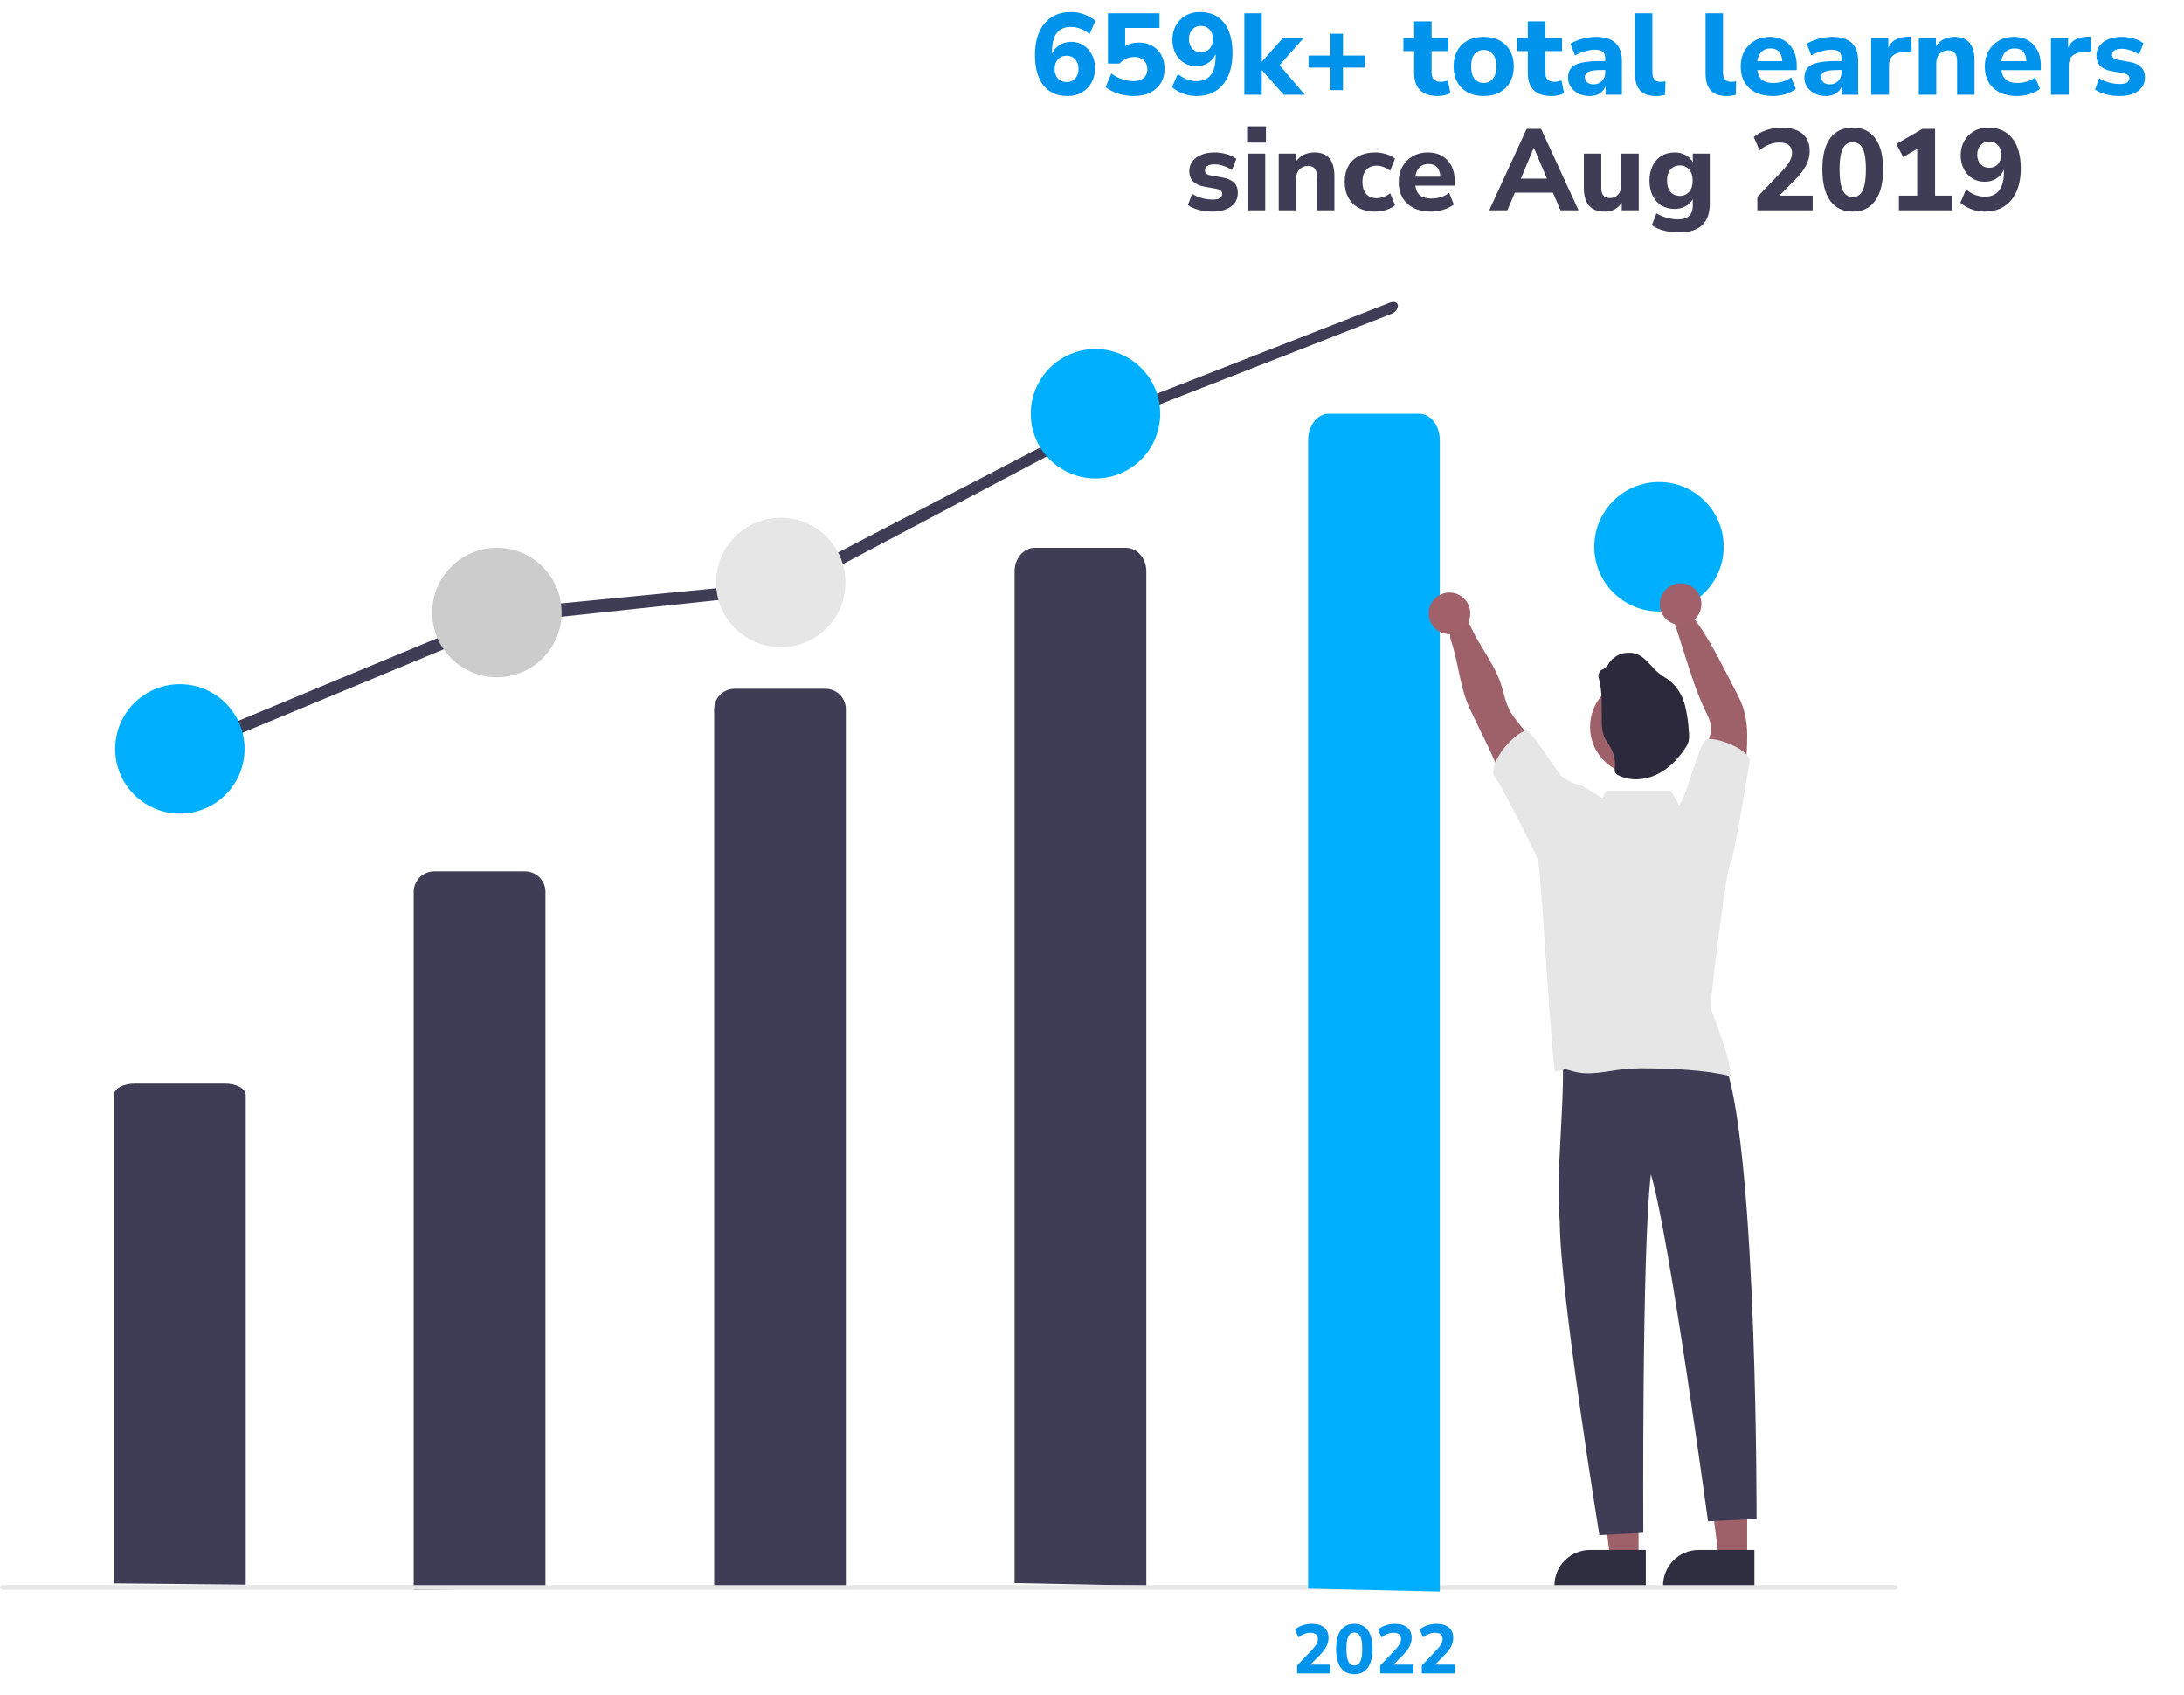
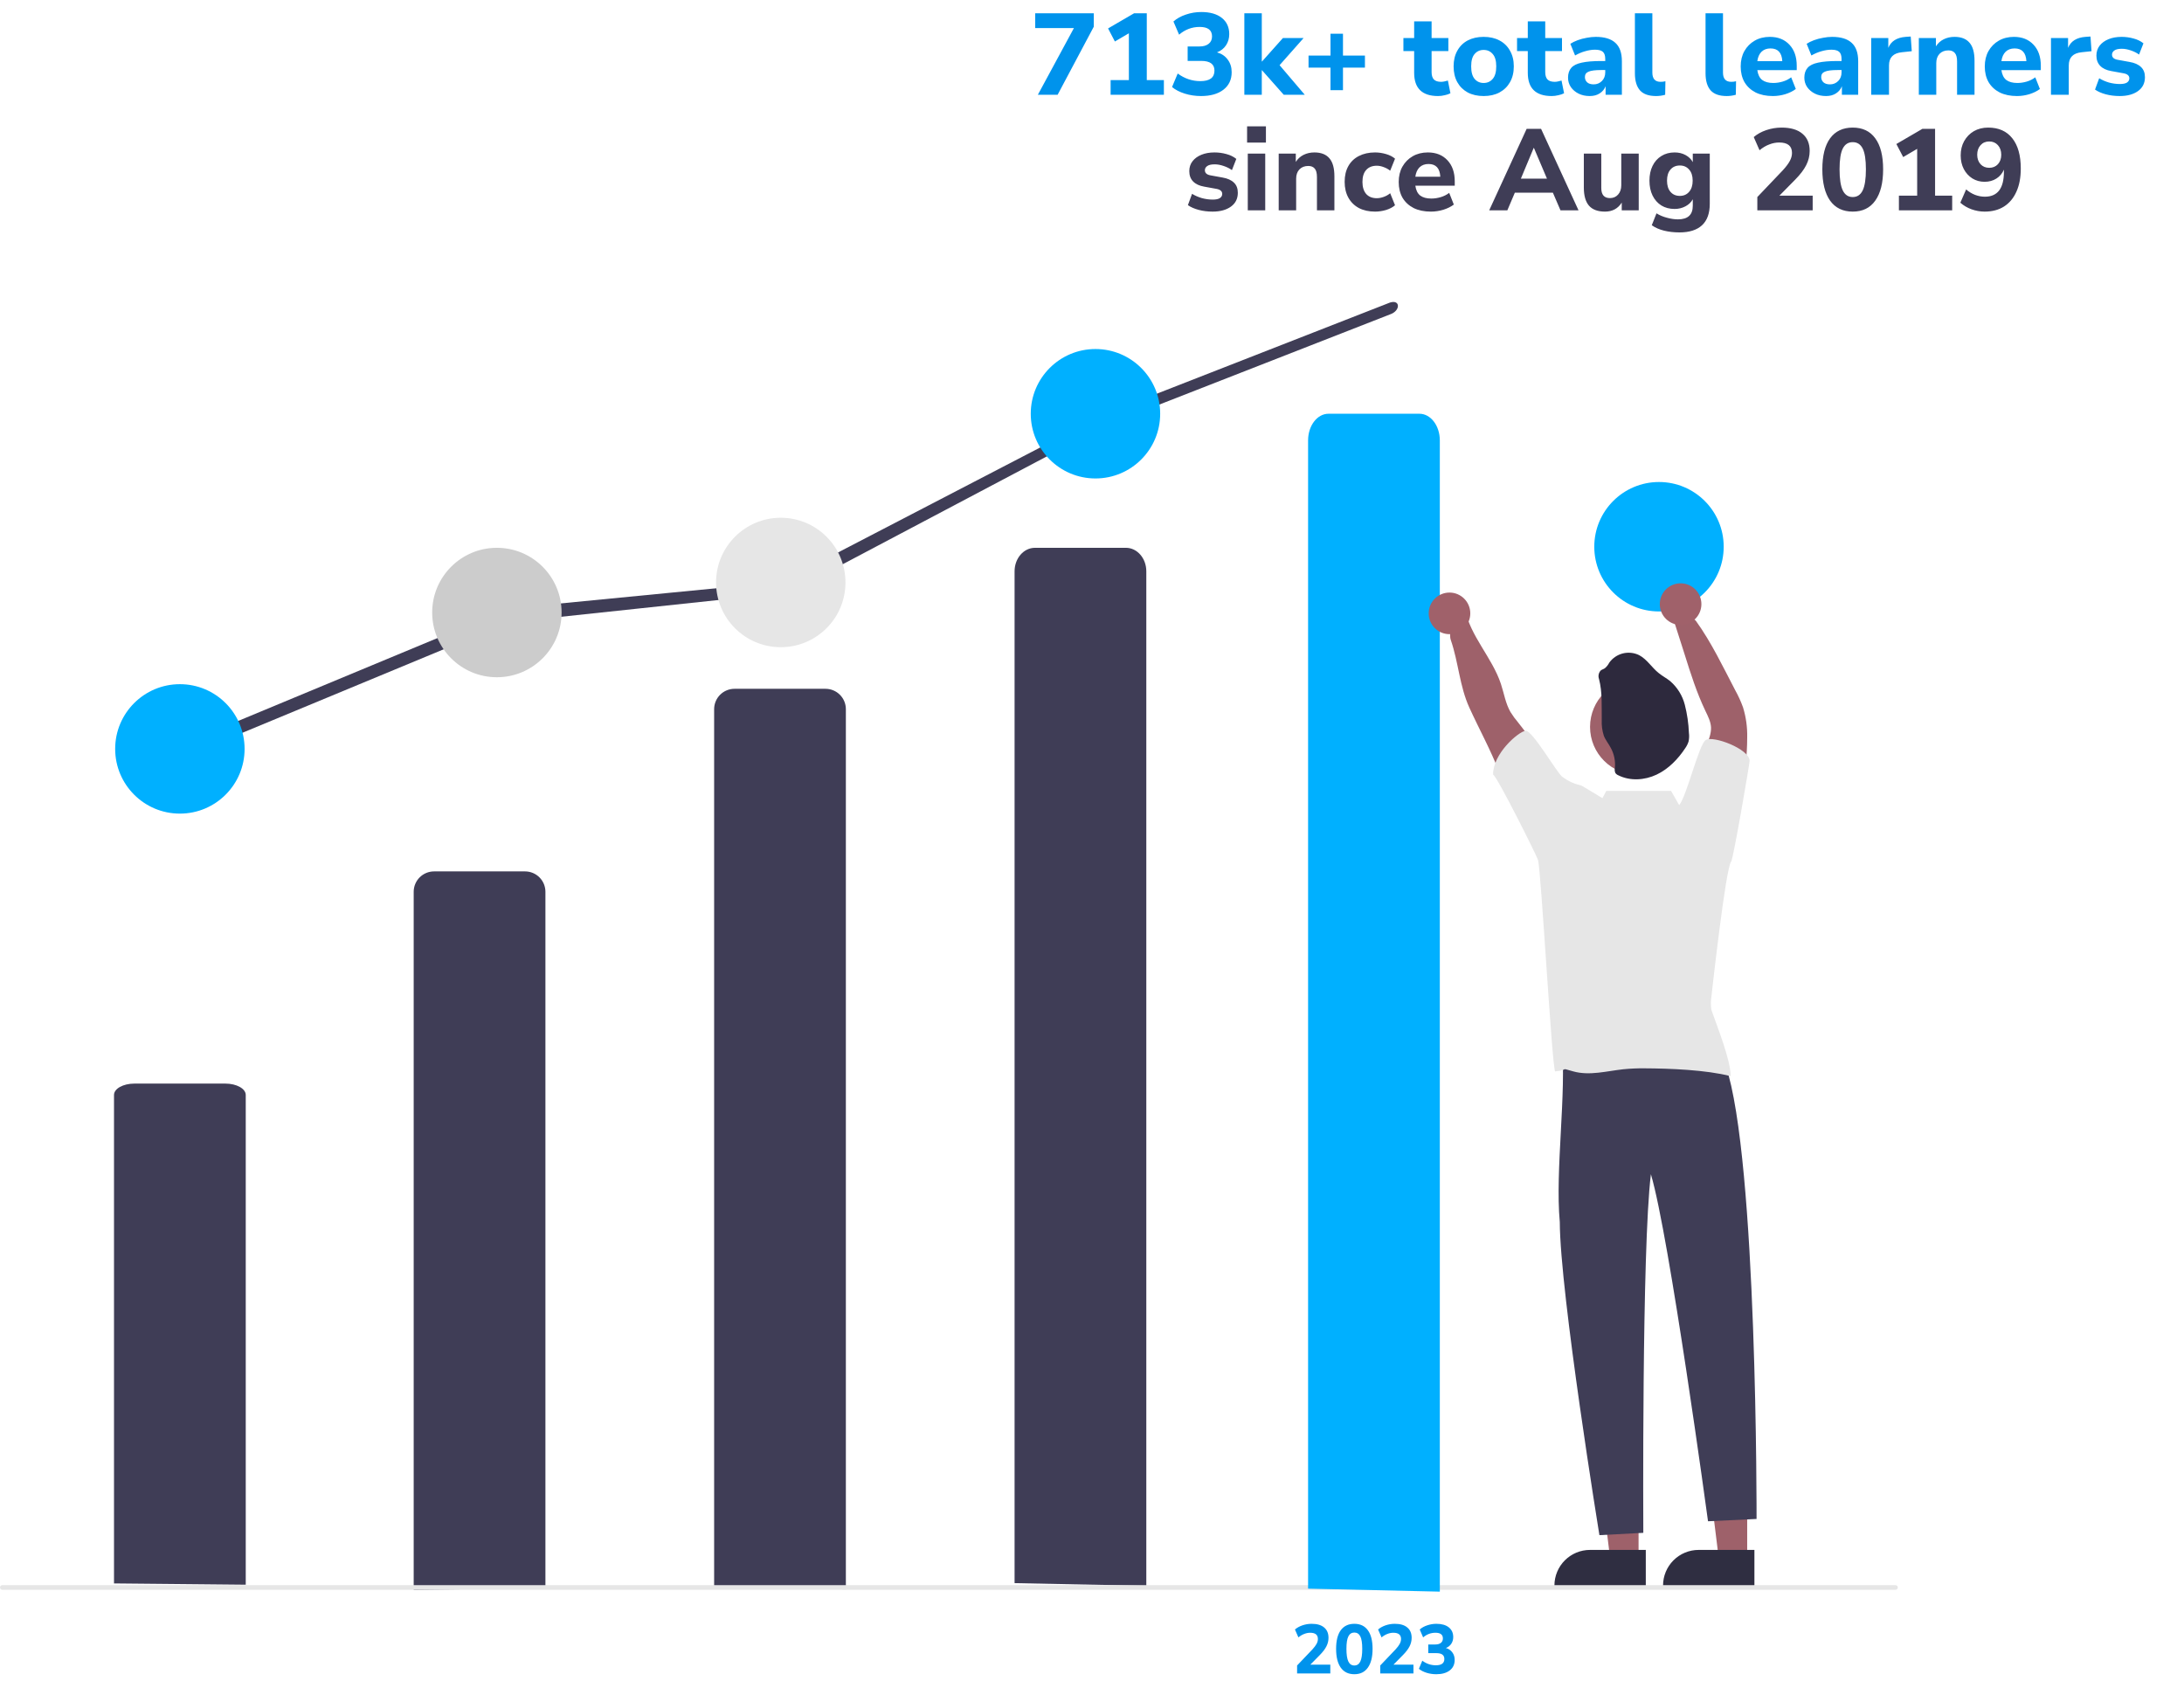
<svg xmlns="http://www.w3.org/2000/svg" width="945" height="733" viewBox="0 0 945 733" fill="none">
-   <path d="M461.924 41.55C457.424 41.55 453.941 40.017 451.474 36.95C449.041 33.85 447.824 29.483 447.824 23.85C447.824 17.95 449.208 13.367 451.974 10.1C454.741 6.833 458.574 5.2 463.474 5.2C465.374 5.2 467.241 5.533 469.074 6.2C470.941 6.867 472.574 7.8 473.974 9L471.474 14.75C470.274 13.717 468.974 12.95 467.574 12.45C466.208 11.917 464.808 11.65 463.374 11.65C457.908 11.65 455.174 15.233 455.174 22.4V23.35C455.874 21.683 456.958 20.4 458.424 19.5C459.891 18.567 461.574 18.1 463.474 18.1C465.474 18.1 467.241 18.6 468.774 19.6C470.341 20.567 471.574 21.917 472.474 23.65C473.374 25.35 473.824 27.3 473.824 29.5C473.824 31.833 473.308 33.917 472.274 35.75C471.274 37.55 469.874 38.967 468.074 40C466.308 41.033 464.258 41.55 461.924 41.55ZM461.524 35.5C463.058 35.5 464.291 34.983 465.224 33.95C466.191 32.883 466.674 31.5 466.674 29.8C466.674 28.133 466.191 26.767 465.224 25.7C464.291 24.633 463.058 24.1 461.524 24.1C459.958 24.1 458.691 24.633 457.724 25.7C456.791 26.767 456.324 28.133 456.324 29.8C456.324 31.5 456.791 32.883 457.724 33.95C458.691 34.983 459.958 35.5 461.524 35.5ZM490.605 41.55C488.271 41.55 485.988 41.2 483.755 40.5C481.555 39.767 479.771 38.817 478.405 37.65L480.855 31.8C483.855 34 487.055 35.1 490.455 35.1C492.355 35.1 493.821 34.633 494.855 33.7C495.921 32.767 496.455 31.517 496.455 29.95C496.455 28.35 495.938 27.067 494.905 26.1C493.905 25.133 492.538 24.65 490.805 24.65C488.305 24.65 486.171 25.6 484.405 27.5H479.405V5.75H501.705V12.1H486.855V20C488.488 18.933 490.455 18.4 492.755 18.4C494.988 18.4 496.938 18.883 498.605 19.85C500.271 20.783 501.571 22.1 502.505 23.8C503.438 25.5 503.905 27.467 503.905 29.7C503.905 32.067 503.371 34.133 502.305 35.9C501.238 37.667 499.705 39.05 497.705 40.05C495.705 41.05 493.338 41.55 490.605 41.55ZM517.635 41.55C515.735 41.55 513.852 41.217 511.985 40.55C510.152 39.883 508.535 38.933 507.135 37.7L509.635 31.95C510.835 32.983 512.118 33.767 513.485 34.3C514.885 34.833 516.302 35.1 517.735 35.1C523.235 35.1 525.985 31.517 525.985 24.35V23.4C525.285 25.033 524.202 26.317 522.735 27.25C521.268 28.183 519.568 28.65 517.635 28.65C515.668 28.65 513.902 28.167 512.335 27.2C510.768 26.2 509.535 24.85 508.635 23.15C507.735 21.417 507.285 19.45 507.285 17.25C507.285 14.917 507.785 12.85 508.785 11.05C509.818 9.217 511.218 7.783 512.985 6.75C514.785 5.717 516.852 5.2 519.185 5.2C523.718 5.2 527.202 6.75 529.635 9.85C532.068 12.917 533.285 17.267 533.285 22.9C533.285 26.833 532.652 30.183 531.385 32.95C530.152 35.717 528.368 37.85 526.035 39.35C523.702 40.817 520.902 41.55 517.635 41.55ZM519.635 22.6C521.168 22.6 522.418 22.083 523.385 21.05C524.352 19.983 524.835 18.617 524.835 16.95C524.835 15.25 524.352 13.867 523.385 12.8C522.418 11.733 521.168 11.2 519.635 11.2C518.102 11.2 516.852 11.733 515.885 12.8C514.918 13.867 514.435 15.25 514.435 16.95C514.435 18.617 514.918 19.983 515.885 21.05C516.852 22.083 518.102 22.6 519.635 22.6ZM538.416 41V5.75H545.966V26.6H546.066L555.116 16.45H564.066L553.666 28.2L564.566 41H555.466L546.066 30.4H545.966V41H538.416ZM575.696 39V29.25H566.196V24.05H575.696V14.6H581.096V24.05H590.596V29.25H581.096V39H575.696ZM622.243 41.55C615.343 41.55 611.893 38.2 611.893 31.5V22.1H607.243V16.45H611.893V9.25H619.443V16.45H626.693V22.1H619.443V31.2C619.443 32.6 619.76 33.65 620.393 34.35C621.06 35.05 622.11 35.4 623.543 35.4C623.976 35.4 624.426 35.35 624.893 35.25C625.393 35.15 625.926 35.017 626.493 34.85L627.593 40.35C626.893 40.717 626.06 41 625.093 41.2C624.126 41.433 623.176 41.55 622.243 41.55ZM641.964 41.55C639.33 41.55 637.03 41.033 635.064 40C633.13 38.933 631.63 37.45 630.564 35.55C629.497 33.617 628.964 31.333 628.964 28.7C628.964 26.1 629.497 23.85 630.564 21.95C631.63 20.017 633.13 18.533 635.064 17.5C637.03 16.467 639.33 15.95 641.964 15.95C644.597 15.95 646.88 16.467 648.814 17.5C650.78 18.533 652.297 20.017 653.364 21.95C654.464 23.85 655.014 26.1 655.014 28.7C655.014 31.333 654.464 33.617 653.364 35.55C652.297 37.45 650.78 38.933 648.814 40C646.88 41.033 644.597 41.55 641.964 41.55ZM641.964 35.9C643.564 35.9 644.864 35.317 645.864 34.15C646.897 32.983 647.414 31.167 647.414 28.7C647.414 26.267 646.897 24.483 645.864 23.35C644.864 22.183 643.564 21.6 641.964 21.6C640.364 21.6 639.064 22.183 638.064 23.35C637.064 24.483 636.564 26.267 636.564 28.7C636.564 31.167 637.064 32.983 638.064 34.15C639.064 35.317 640.364 35.9 641.964 35.9ZM671.413 41.55C664.513 41.55 661.063 38.2 661.063 31.5V22.1H656.413V16.45H661.063V9.25H668.613V16.45H675.863V22.1H668.613V31.2C668.613 32.6 668.93 33.65 669.563 34.35C670.23 35.05 671.28 35.4 672.713 35.4C673.146 35.4 673.596 35.35 674.063 35.25C674.563 35.15 675.096 35.017 675.663 34.85L676.763 40.35C676.063 40.717 675.23 41 674.263 41.2C673.296 41.433 672.346 41.55 671.413 41.55ZM687.878 41.55C686.044 41.55 684.428 41.2 683.028 40.5C681.628 39.8 680.511 38.85 679.678 37.65C678.878 36.45 678.478 35.1 678.478 33.6C678.478 31.833 678.944 30.417 679.878 29.35C680.811 28.283 682.328 27.533 684.428 27.1C686.528 26.633 689.311 26.4 692.778 26.4H694.578V25.55C694.578 24.083 694.244 23.05 693.578 22.45C692.911 21.817 691.778 21.5 690.178 21.5C688.844 21.5 687.428 21.717 685.928 22.15C684.461 22.55 682.994 23.167 681.528 24L679.478 18.95C680.344 18.383 681.394 17.867 682.628 17.4C683.894 16.933 685.211 16.583 686.578 16.35C687.944 16.083 689.244 15.95 690.478 15.95C694.278 15.95 697.111 16.817 698.978 18.55C700.844 20.25 701.778 22.9 701.778 26.5V41H694.728V37.3C694.228 38.6 693.378 39.633 692.178 40.4C691.011 41.167 689.578 41.55 687.878 41.55ZM689.578 36.5C690.978 36.5 692.161 36.017 693.128 35.05C694.094 34.083 694.578 32.833 694.578 31.3V30.3H692.828C690.261 30.3 688.444 30.533 687.378 31C686.311 31.433 685.778 32.2 685.778 33.3C685.778 34.233 686.094 35 686.728 35.6C687.394 36.2 688.344 36.5 689.578 36.5ZM716.56 41.55C713.393 41.55 711.076 40.733 709.61 39.1C708.143 37.433 707.41 34.967 707.41 31.7V5.75H714.96V31.4C714.96 34.067 716.143 35.4 718.51 35.4C718.876 35.4 719.226 35.383 719.56 35.35C719.926 35.317 720.276 35.25 720.61 35.15L720.51 41C719.243 41.367 717.926 41.55 716.56 41.55ZM747.126 41.55C743.96 41.55 741.643 40.733 740.176 39.1C738.71 37.433 737.976 34.967 737.976 31.7V5.75H745.526V31.4C745.526 34.067 746.71 35.4 749.076 35.4C749.443 35.4 749.793 35.383 750.126 35.35C750.493 35.317 750.843 35.25 751.176 35.15L751.076 41C749.81 41.367 748.493 41.55 747.126 41.55ZM767.132 41.55C764.232 41.55 761.732 41.033 759.632 40C757.566 38.933 755.966 37.45 754.832 35.55C753.732 33.617 753.182 31.35 753.182 28.75C753.182 26.217 753.716 24 754.782 22.1C755.882 20.167 757.366 18.667 759.232 17.6C761.132 16.5 763.316 15.95 765.782 15.95C769.349 15.95 772.182 17.083 774.282 19.35C776.382 21.583 777.432 24.617 777.432 28.45V30.35H760.382C760.649 32.283 761.349 33.7 762.482 34.6C763.649 35.467 765.249 35.9 767.282 35.9C768.616 35.9 769.966 35.7 771.332 35.3C772.699 34.9 773.932 34.283 775.032 33.45L777.032 38.5C775.799 39.433 774.282 40.183 772.482 40.75C770.716 41.283 768.932 41.55 767.132 41.55ZM766.082 20.95C764.482 20.95 763.182 21.433 762.182 22.4C761.216 23.367 760.616 24.717 760.382 26.45H771.182C770.982 22.783 769.282 20.95 766.082 20.95ZM790.124 41.55C788.29 41.55 786.674 41.2 785.274 40.5C783.874 39.8 782.757 38.85 781.924 37.65C781.124 36.45 780.724 35.1 780.724 33.6C780.724 31.833 781.19 30.417 782.124 29.35C783.057 28.283 784.574 27.533 786.674 27.1C788.774 26.633 791.557 26.4 795.024 26.4H796.824V25.55C796.824 24.083 796.49 23.05 795.824 22.45C795.157 21.817 794.024 21.5 792.424 21.5C791.09 21.5 789.674 21.717 788.174 22.15C786.707 22.55 785.24 23.167 783.774 24L781.724 18.95C782.59 18.383 783.64 17.867 784.874 17.4C786.14 16.933 787.457 16.583 788.824 16.35C790.19 16.083 791.49 15.95 792.724 15.95C796.524 15.95 799.357 16.817 801.224 18.55C803.09 20.25 804.024 22.9 804.024 26.5V41H796.974V37.3C796.474 38.6 795.624 39.633 794.424 40.4C793.257 41.167 791.824 41.55 790.124 41.55ZM791.824 36.5C793.224 36.5 794.407 36.017 795.374 35.05C796.34 34.083 796.824 32.833 796.824 31.3V30.3H795.074C792.507 30.3 790.69 30.533 789.624 31C788.557 31.433 788.024 32.2 788.024 33.3C788.024 34.233 788.34 35 788.974 35.6C789.64 36.2 790.59 36.5 791.824 36.5ZM809.656 41V16.45H817.056V20.7C818.223 17.833 820.723 16.25 824.556 15.95L826.756 15.8L827.206 22.15L822.956 22.6C819.223 22.967 817.356 24.867 817.356 28.3V41H809.656ZM830.261 41V16.45H837.661V20.05C838.495 18.717 839.611 17.7 841.011 17C842.411 16.3 843.978 15.95 845.711 15.95C848.611 15.95 850.778 16.8 852.211 18.5C853.645 20.167 854.361 22.75 854.361 26.25V41H846.811V26.6C846.811 24.9 846.495 23.683 845.861 22.95C845.228 22.183 844.295 21.8 843.061 21.8C841.461 21.8 840.178 22.3 839.211 23.3C838.278 24.3 837.811 25.633 837.811 27.3V41H830.261ZM872.748 41.55C869.848 41.55 867.348 41.033 865.248 40C863.181 38.933 861.581 37.45 860.448 35.55C859.348 33.617 858.798 31.35 858.798 28.75C858.798 26.217 859.331 24 860.398 22.1C861.498 20.167 862.981 18.667 864.848 17.6C866.748 16.5 868.931 15.95 871.398 15.95C874.964 15.95 877.798 17.083 879.898 19.35C881.998 21.583 883.048 24.617 883.048 28.45V30.35H865.998C866.264 32.283 866.964 33.7 868.098 34.6C869.264 35.467 870.864 35.9 872.898 35.9C874.231 35.9 875.581 35.7 876.948 35.3C878.314 34.9 879.548 34.283 880.648 33.45L882.648 38.5C881.414 39.433 879.898 40.183 878.098 40.75C876.331 41.283 874.548 41.55 872.748 41.55ZM871.698 20.95C870.098 20.95 868.798 21.433 867.798 22.4C866.831 23.367 866.231 24.717 865.998 26.45H876.798C876.598 22.783 874.898 20.95 871.698 20.95ZM887.439 41V16.45H894.839V20.7C896.006 17.833 898.506 16.25 902.339 15.95L904.539 15.8L904.989 22.15L900.739 22.6C897.006 22.967 895.139 24.867 895.139 28.3V41H887.439ZM917.2 41.55C915.034 41.55 913.017 41.3 911.15 40.8C909.284 40.3 907.734 39.617 906.5 38.75L908.3 33.85C909.534 34.617 910.934 35.233 912.5 35.7C914.1 36.133 915.684 36.35 917.25 36.35C918.65 36.35 919.684 36.133 920.35 35.7C921.017 35.233 921.35 34.633 921.35 33.9C921.35 32.733 920.5 32 918.8 31.7L913.55 30.75C911.45 30.383 909.85 29.633 908.75 28.5C907.65 27.367 907.1 25.883 907.1 24.05C907.1 22.383 907.567 20.95 908.5 19.75C909.434 18.55 910.717 17.617 912.35 16.95C913.984 16.283 915.867 15.95 918 15.95C919.767 15.95 921.484 16.183 923.15 16.65C924.817 17.083 926.25 17.783 927.45 18.75L925.55 23.6C924.55 22.867 923.35 22.267 921.95 21.8C920.584 21.333 919.3 21.1 918.1 21.1C916.6 21.1 915.517 21.35 914.85 21.85C914.184 22.317 913.85 22.917 913.85 23.65C913.85 24.817 914.634 25.55 916.2 25.85L921.45 26.8C923.617 27.167 925.267 27.9 926.4 29C927.534 30.067 928.1 31.533 928.1 33.4C928.1 35.967 927.1 37.967 925.1 39.4C923.1 40.833 920.467 41.55 917.2 41.55Z" fill="#0093EC" />
+   <path d="M449.074 41L464.674 12.15H447.924V5.75H473.274V11.55L457.624 41H449.074ZM480.555 41V34.65H488.455V14.4L482.405 17.95L479.455 12.3L490.705 5.75H496.205V34.65H503.605V41H480.555ZM519.685 41.55C517.218 41.55 514.868 41.2 512.635 40.5C510.402 39.8 508.568 38.85 507.135 37.65L509.585 31.8C512.552 34 515.818 35.1 519.385 35.1C523.452 35.1 525.485 33.583 525.485 30.55C525.485 27.75 523.585 26.35 519.785 26.35H513.885V20.1H519.035C520.702 20.1 522.018 19.717 522.985 18.95C523.952 18.183 524.435 17.117 524.435 15.75C524.435 13.017 522.652 11.65 519.085 11.65C515.752 11.65 512.785 12.767 510.185 15L507.735 9.3C509.202 8 511.002 7 513.135 6.3C515.268 5.567 517.485 5.2 519.785 5.2C523.585 5.2 526.552 6.05 528.685 7.75C530.818 9.45 531.885 11.783 531.885 14.75C531.885 16.583 531.418 18.2 530.485 19.6C529.552 21 528.252 22.017 526.585 22.65C528.585 23.217 530.135 24.267 531.235 25.8C532.368 27.3 532.935 29.117 532.935 31.25C532.935 34.45 531.752 36.967 529.385 38.8C527.018 40.633 523.785 41.55 519.685 41.55ZM538.416 41V5.75H545.966V26.6H546.066L555.116 16.45H564.066L553.666 28.2L564.566 41H555.466L546.066 30.4H545.966V41H538.416ZM575.696 39V29.25H566.196V24.05H575.696V14.6H581.096V24.05H590.596V29.25H581.096V39H575.696ZM622.243 41.55C615.343 41.55 611.893 38.2 611.893 31.5V22.1H607.243V16.45H611.893V9.25H619.443V16.45H626.693V22.1H619.443V31.2C619.443 32.6 619.76 33.65 620.393 34.35C621.06 35.05 622.11 35.4 623.543 35.4C623.976 35.4 624.426 35.35 624.893 35.25C625.393 35.15 625.926 35.017 626.493 34.85L627.593 40.35C626.893 40.717 626.06 41 625.093 41.2C624.126 41.433 623.176 41.55 622.243 41.55ZM641.964 41.55C639.33 41.55 637.03 41.033 635.064 40C633.13 38.933 631.63 37.45 630.564 35.55C629.497 33.617 628.964 31.333 628.964 28.7C628.964 26.1 629.497 23.85 630.564 21.95C631.63 20.017 633.13 18.533 635.064 17.5C637.03 16.467 639.33 15.95 641.964 15.95C644.597 15.95 646.88 16.467 648.814 17.5C650.78 18.533 652.297 20.017 653.364 21.95C654.464 23.85 655.014 26.1 655.014 28.7C655.014 31.333 654.464 33.617 653.364 35.55C652.297 37.45 650.78 38.933 648.814 40C646.88 41.033 644.597 41.55 641.964 41.55ZM641.964 35.9C643.564 35.9 644.864 35.317 645.864 34.15C646.897 32.983 647.414 31.167 647.414 28.7C647.414 26.267 646.897 24.483 645.864 23.35C644.864 22.183 643.564 21.6 641.964 21.6C640.364 21.6 639.064 22.183 638.064 23.35C637.064 24.483 636.564 26.267 636.564 28.7C636.564 31.167 637.064 32.983 638.064 34.15C639.064 35.317 640.364 35.9 641.964 35.9ZM671.413 41.55C664.513 41.55 661.063 38.2 661.063 31.5V22.1H656.413V16.45H661.063V9.25H668.613V16.45H675.863V22.1H668.613V31.2C668.613 32.6 668.93 33.65 669.563 34.35C670.23 35.05 671.28 35.4 672.713 35.4C673.146 35.4 673.596 35.35 674.063 35.25C674.563 35.15 675.096 35.017 675.663 34.85L676.763 40.35C676.063 40.717 675.23 41 674.263 41.2C673.296 41.433 672.346 41.55 671.413 41.55ZM687.878 41.55C686.044 41.55 684.428 41.2 683.028 40.5C681.628 39.8 680.511 38.85 679.678 37.65C678.878 36.45 678.478 35.1 678.478 33.6C678.478 31.833 678.944 30.417 679.878 29.35C680.811 28.283 682.328 27.533 684.428 27.1C686.528 26.633 689.311 26.4 692.778 26.4H694.578V25.55C694.578 24.083 694.244 23.05 693.578 22.45C692.911 21.817 691.778 21.5 690.178 21.5C688.844 21.5 687.428 21.717 685.928 22.15C684.461 22.55 682.994 23.167 681.528 24L679.478 18.95C680.344 18.383 681.394 17.867 682.628 17.4C683.894 16.933 685.211 16.583 686.578 16.35C687.944 16.083 689.244 15.95 690.478 15.95C694.278 15.95 697.111 16.817 698.978 18.55C700.844 20.25 701.778 22.9 701.778 26.5V41H694.728V37.3C694.228 38.6 693.378 39.633 692.178 40.4C691.011 41.167 689.578 41.55 687.878 41.55ZM689.578 36.5C690.978 36.5 692.161 36.017 693.128 35.05C694.094 34.083 694.578 32.833 694.578 31.3V30.3H692.828C690.261 30.3 688.444 30.533 687.378 31C686.311 31.433 685.778 32.2 685.778 33.3C685.778 34.233 686.094 35 686.728 35.6C687.394 36.2 688.344 36.5 689.578 36.5ZM716.56 41.55C713.393 41.55 711.076 40.733 709.61 39.1C708.143 37.433 707.41 34.967 707.41 31.7V5.75H714.96V31.4C714.96 34.067 716.143 35.4 718.51 35.4C718.876 35.4 719.226 35.383 719.56 35.35C719.926 35.317 720.276 35.25 720.61 35.15L720.51 41C719.243 41.367 717.926 41.55 716.56 41.55ZM747.126 41.55C743.96 41.55 741.643 40.733 740.176 39.1C738.71 37.433 737.976 34.967 737.976 31.7V5.75H745.526V31.4C745.526 34.067 746.71 35.4 749.076 35.4C749.443 35.4 749.793 35.383 750.126 35.35C750.493 35.317 750.843 35.25 751.176 35.15L751.076 41C749.81 41.367 748.493 41.55 747.126 41.55ZM767.132 41.55C764.232 41.55 761.732 41.033 759.632 40C757.566 38.933 755.966 37.45 754.832 35.55C753.732 33.617 753.182 31.35 753.182 28.75C753.182 26.217 753.716 24 754.782 22.1C755.882 20.167 757.366 18.667 759.232 17.6C761.132 16.5 763.316 15.95 765.782 15.95C769.349 15.95 772.182 17.083 774.282 19.35C776.382 21.583 777.432 24.617 777.432 28.45V30.35H760.382C760.649 32.283 761.349 33.7 762.482 34.6C763.649 35.467 765.249 35.9 767.282 35.9C768.616 35.9 769.966 35.7 771.332 35.3C772.699 34.9 773.932 34.283 775.032 33.45L777.032 38.5C775.799 39.433 774.282 40.183 772.482 40.75C770.716 41.283 768.932 41.55 767.132 41.55ZM766.082 20.95C764.482 20.95 763.182 21.433 762.182 22.4C761.216 23.367 760.616 24.717 760.382 26.45H771.182C770.982 22.783 769.282 20.95 766.082 20.95ZM790.124 41.55C788.29 41.55 786.674 41.2 785.274 40.5C783.874 39.8 782.757 38.85 781.924 37.65C781.124 36.45 780.724 35.1 780.724 33.6C780.724 31.833 781.19 30.417 782.124 29.35C783.057 28.283 784.574 27.533 786.674 27.1C788.774 26.633 791.557 26.4 795.024 26.4H796.824V25.55C796.824 24.083 796.49 23.05 795.824 22.45C795.157 21.817 794.024 21.5 792.424 21.5C791.09 21.5 789.674 21.717 788.174 22.15C786.707 22.55 785.24 23.167 783.774 24L781.724 18.95C782.59 18.383 783.64 17.867 784.874 17.4C786.14 16.933 787.457 16.583 788.824 16.35C790.19 16.083 791.49 15.95 792.724 15.95C796.524 15.95 799.357 16.817 801.224 18.55C803.09 20.25 804.024 22.9 804.024 26.5V41H796.974V37.3C796.474 38.6 795.624 39.633 794.424 40.4C793.257 41.167 791.824 41.55 790.124 41.55ZM791.824 36.5C793.224 36.5 794.407 36.017 795.374 35.05C796.34 34.083 796.824 32.833 796.824 31.3V30.3H795.074C792.507 30.3 790.69 30.533 789.624 31C788.557 31.433 788.024 32.2 788.024 33.3C788.024 34.233 788.34 35 788.974 35.6C789.64 36.2 790.59 36.5 791.824 36.5ZM809.656 41V16.45H817.056V20.7C818.223 17.833 820.723 16.25 824.556 15.95L826.756 15.8L827.206 22.15L822.956 22.6C819.223 22.967 817.356 24.867 817.356 28.3V41H809.656ZM830.261 41V16.45H837.661V20.05C838.495 18.717 839.611 17.7 841.011 17C842.411 16.3 843.978 15.95 845.711 15.95C848.611 15.95 850.778 16.8 852.211 18.5C853.645 20.167 854.361 22.75 854.361 26.25V41H846.811V26.6C846.811 24.9 846.495 23.683 845.861 22.95C845.228 22.183 844.295 21.8 843.061 21.8C841.461 21.8 840.178 22.3 839.211 23.3C838.278 24.3 837.811 25.633 837.811 27.3V41H830.261ZM872.748 41.55C869.848 41.55 867.348 41.033 865.248 40C863.181 38.933 861.581 37.45 860.448 35.55C859.348 33.617 858.798 31.35 858.798 28.75C858.798 26.217 859.331 24 860.398 22.1C861.498 20.167 862.981 18.667 864.848 17.6C866.748 16.5 868.931 15.95 871.398 15.95C874.964 15.95 877.798 17.083 879.898 19.35C881.998 21.583 883.048 24.617 883.048 28.45V30.35H865.998C866.264 32.283 866.964 33.7 868.098 34.6C869.264 35.467 870.864 35.9 872.898 35.9C874.231 35.9 875.581 35.7 876.948 35.3C878.314 34.9 879.548 34.283 880.648 33.45L882.648 38.5C881.414 39.433 879.898 40.183 878.098 40.75C876.331 41.283 874.548 41.55 872.748 41.55ZM871.698 20.95C870.098 20.95 868.798 21.433 867.798 22.4C866.831 23.367 866.231 24.717 865.998 26.45H876.798C876.598 22.783 874.898 20.95 871.698 20.95ZM887.439 41V16.45H894.839V20.7C896.006 17.833 898.506 16.25 902.339 15.95L904.539 15.8L904.989 22.15L900.739 22.6C897.006 22.967 895.139 24.867 895.139 28.3V41H887.439ZM917.2 41.55C915.034 41.55 913.017 41.3 911.15 40.8C909.284 40.3 907.734 39.617 906.5 38.75L908.3 33.85C909.534 34.617 910.934 35.233 912.5 35.7C914.1 36.133 915.684 36.35 917.25 36.35C918.65 36.35 919.684 36.133 920.35 35.7C921.017 35.233 921.35 34.633 921.35 33.9C921.35 32.733 920.5 32 918.8 31.7L913.55 30.75C911.45 30.383 909.85 29.633 908.75 28.5C907.65 27.367 907.1 25.883 907.1 24.05C907.1 22.383 907.567 20.95 908.5 19.75C909.434 18.55 910.717 17.617 912.35 16.95C913.984 16.283 915.867 15.95 918 15.95C919.767 15.95 921.484 16.183 923.15 16.65C924.817 17.083 926.25 17.783 927.45 18.75L925.55 23.6C924.55 22.867 923.35 22.267 921.95 21.8C920.584 21.333 919.3 21.1 918.1 21.1C916.6 21.1 915.517 21.35 914.85 21.85C914.184 22.317 913.85 22.917 913.85 23.65C913.85 24.817 914.634 25.55 916.2 25.85L921.45 26.8C923.617 27.167 925.267 27.9 926.4 29C927.534 30.067 928.1 31.533 928.1 33.4C928.1 35.967 927.1 37.967 925.1 39.4C923.1 40.833 920.467 41.55 917.2 41.55Z" fill="#0093EC" />
  <path d="M524.696 91.55C522.529 91.55 520.512 91.3 518.646 90.8C516.779 90.3 515.229 89.617 513.996 88.75L515.796 83.85C517.029 84.617 518.429 85.233 519.996 85.7C521.596 86.133 523.179 86.35 524.746 86.35C526.146 86.35 527.179 86.133 527.846 85.7C528.512 85.233 528.846 84.633 528.846 83.9C528.846 82.733 527.996 82 526.296 81.7L521.046 80.75C518.946 80.383 517.346 79.633 516.246 78.5C515.146 77.367 514.596 75.883 514.596 74.05C514.596 72.383 515.062 70.95 515.996 69.75C516.929 68.55 518.212 67.617 519.846 66.95C521.479 66.283 523.362 65.95 525.496 65.95C527.262 65.95 528.979 66.183 530.646 66.65C532.312 67.083 533.746 67.783 534.946 68.75L533.046 73.6C532.046 72.867 530.846 72.267 529.446 71.8C528.079 71.333 526.796 71.1 525.596 71.1C524.096 71.1 523.012 71.35 522.346 71.85C521.679 72.317 521.346 72.917 521.346 73.65C521.346 74.817 522.129 75.55 523.696 75.85L528.946 76.8C531.112 77.167 532.762 77.9 533.896 79C535.029 80.067 535.596 81.533 535.596 83.4C535.596 85.967 534.596 87.967 532.596 89.4C530.596 90.833 527.962 91.55 524.696 91.55ZM539.605 61.7V54.65H547.755V61.7H539.605ZM539.905 91V66.45H547.455V91H539.905ZM553.284 91V66.45H560.684V70.05C561.517 68.717 562.634 67.7 564.034 67C565.434 66.3 567 65.95 568.734 65.95C571.634 65.95 573.8 66.8 575.234 68.5C576.667 70.167 577.384 72.75 577.384 76.25V91H569.834V76.6C569.834 74.9 569.517 73.683 568.884 72.95C568.25 72.183 567.317 71.8 566.084 71.8C564.484 71.8 563.2 72.3 562.234 73.3C561.3 74.3 560.834 75.633 560.834 77.3V91H553.284ZM594.97 91.55C592.303 91.55 589.97 91.033 587.97 90C586.003 88.933 584.487 87.433 583.42 85.5C582.353 83.567 581.82 81.283 581.82 78.65C581.82 76.017 582.353 73.75 583.42 71.85C584.487 69.95 586.003 68.5 587.97 67.5C589.97 66.467 592.303 65.95 594.97 65.95C596.537 65.95 598.12 66.183 599.72 66.65C601.32 67.117 602.62 67.783 603.62 68.65L601.52 73.85C600.687 73.183 599.753 72.667 598.72 72.3C597.687 71.9 596.687 71.7 595.72 71.7C593.753 71.7 592.22 72.317 591.12 73.55C590.053 74.75 589.52 76.467 589.52 78.7C589.52 80.9 590.053 82.633 591.12 83.9C592.22 85.133 593.753 85.75 595.72 85.75C596.653 85.75 597.637 85.567 598.67 85.2C599.737 84.833 600.687 84.3 601.52 83.6L603.62 88.8C602.62 89.667 601.32 90.35 599.72 90.85C598.12 91.317 596.537 91.55 594.97 91.55ZM619.159 91.55C616.259 91.55 613.759 91.033 611.659 90C609.592 88.933 607.992 87.45 606.859 85.55C605.759 83.617 605.209 81.35 605.209 78.75C605.209 76.217 605.742 74 606.809 72.1C607.909 70.167 609.392 68.667 611.259 67.6C613.159 66.5 615.342 65.95 617.809 65.95C621.375 65.95 624.209 67.083 626.309 69.35C628.409 71.583 629.459 74.617 629.459 78.45V80.35H612.409C612.675 82.283 613.375 83.7 614.509 84.6C615.675 85.467 617.275 85.9 619.309 85.9C620.642 85.9 621.992 85.7 623.359 85.3C624.725 84.9 625.959 84.283 627.059 83.45L629.059 88.5C627.825 89.433 626.309 90.183 624.509 90.75C622.742 91.283 620.959 91.55 619.159 91.55ZM618.109 70.95C616.509 70.95 615.209 71.433 614.209 72.4C613.242 73.367 612.642 74.717 612.409 76.45H623.209C623.009 72.783 621.309 70.95 618.109 70.95ZM644.366 91L660.566 55.75H666.816L683.016 91H675.216L671.916 83.35H655.466L652.216 91H644.366ZM663.616 64L658.066 77.3H669.366L663.716 64H663.616ZM694.463 91.55C691.329 91.55 689.013 90.683 687.513 88.95C686.046 87.217 685.313 84.617 685.313 81.15V66.45H692.863V81.35C692.863 84.25 694.113 85.7 696.613 85.7C698.046 85.7 699.213 85.2 700.113 84.2C701.046 83.167 701.513 81.817 701.513 80.15V66.45H709.063V91H701.713V87.65C700.079 90.25 697.663 91.55 694.463 91.55ZM726.705 100.55C724.338 100.55 722.122 100.3 720.055 99.8C718.022 99.3 716.238 98.517 714.705 97.45L716.755 92.3C718.088 93.133 719.588 93.767 721.255 94.2C722.955 94.667 724.555 94.9 726.055 94.9C730.322 94.9 732.455 92.933 732.455 89V86.2C731.788 87.467 730.738 88.483 729.305 89.25C727.872 90.017 726.305 90.4 724.605 90.4C722.405 90.4 720.488 89.9 718.855 88.9C717.222 87.867 715.955 86.433 715.055 84.6C714.155 82.767 713.705 80.617 713.705 78.15C713.705 75.717 714.155 73.583 715.055 71.75C715.955 69.917 717.222 68.5 718.855 67.5C720.488 66.467 722.405 65.95 724.605 65.95C726.372 65.95 727.955 66.333 729.355 67.1C730.755 67.867 731.788 68.883 732.455 70.15V66.45H739.805V88.15C739.805 92.283 738.688 95.383 736.455 97.45C734.222 99.517 730.972 100.55 726.705 100.55ZM726.855 84.75C728.522 84.75 729.855 84.167 730.855 83C731.888 81.833 732.405 80.217 732.405 78.15C732.405 76.083 731.888 74.483 730.855 73.35C729.855 72.183 728.522 71.6 726.855 71.6C725.155 71.6 723.805 72.183 722.805 73.35C721.805 74.483 721.305 76.083 721.305 78.15C721.305 80.217 721.805 81.833 722.805 83C723.805 84.167 725.155 84.75 726.855 84.75ZM760.383 91V85.25L771.433 73.65C772.833 72.117 773.833 70.783 774.433 69.65C775.066 68.483 775.383 67.317 775.383 66.15C775.383 63.15 773.533 61.65 769.833 61.65C768.399 61.65 766.966 61.933 765.533 62.5C764.099 63.033 762.699 63.867 761.333 65L758.833 59.3C760.299 58.033 762.099 57.033 764.233 56.3C766.399 55.567 768.616 55.2 770.883 55.2C774.816 55.2 777.816 56.083 779.883 57.85C781.983 59.583 783.033 62.067 783.033 65.3C783.033 67.433 782.533 69.483 781.533 71.45C780.566 73.383 778.966 75.483 776.733 77.75L769.933 84.65H784.333V91H760.383ZM801.663 91.55C797.396 91.55 794.13 89.967 791.863 86.8C789.63 83.633 788.513 79.117 788.513 73.25C788.513 67.383 789.63 62.917 791.863 59.85C794.13 56.75 797.396 55.2 801.663 55.2C805.93 55.2 809.18 56.75 811.413 59.85C813.68 62.917 814.813 67.383 814.813 73.25C814.813 79.117 813.68 83.633 811.413 86.8C809.18 89.967 805.93 91.55 801.663 91.55ZM801.663 85.25C803.596 85.25 805.03 84.3 805.963 82.4C806.896 80.467 807.363 77.417 807.363 73.25C807.363 69.083 806.896 66.083 805.963 64.25C805.03 62.417 803.596 61.5 801.663 61.5C799.73 61.5 798.296 62.417 797.363 64.25C796.43 66.083 795.963 69.083 795.963 73.25C795.963 77.417 796.43 80.467 797.363 82.4C798.296 84.3 799.73 85.25 801.663 85.25ZM821.644 91V84.65H829.544V64.4L823.494 67.95L820.544 62.3L831.794 55.75H837.294V84.65H844.694V91H821.644ZM858.724 91.55C856.824 91.55 854.941 91.217 853.074 90.55C851.241 89.883 849.624 88.933 848.224 87.7L850.724 81.95C851.924 82.983 853.207 83.767 854.574 84.3C855.974 84.833 857.391 85.1 858.824 85.1C864.324 85.1 867.074 81.517 867.074 74.35V73.4C866.374 75.033 865.291 76.317 863.824 77.25C862.357 78.183 860.657 78.65 858.724 78.65C856.757 78.65 854.991 78.167 853.424 77.2C851.857 76.2 850.624 74.85 849.724 73.15C848.824 71.417 848.374 69.45 848.374 67.25C848.374 64.917 848.874 62.85 849.874 61.05C850.907 59.217 852.307 57.783 854.074 56.75C855.874 55.717 857.941 55.2 860.274 55.2C864.807 55.2 868.291 56.75 870.724 59.85C873.157 62.917 874.374 67.267 874.374 72.9C874.374 76.833 873.741 80.183 872.474 82.95C871.241 85.717 869.457 87.85 867.124 89.35C864.791 90.817 861.991 91.55 858.724 91.55ZM860.724 72.6C862.257 72.6 863.507 72.083 864.474 71.05C865.441 69.983 865.924 68.617 865.924 66.95C865.924 65.25 865.441 63.867 864.474 62.8C863.507 61.733 862.257 61.2 860.724 61.2C859.191 61.2 857.941 61.733 856.974 62.8C856.007 63.867 855.524 65.25 855.524 66.95C855.524 68.617 856.007 69.983 856.974 71.05C857.941 72.083 859.191 72.6 860.724 72.6Z" fill="#3F3D56" />
-   <path d="M561.243 724V720.55L567.873 713.59C568.713 712.67 569.313 711.87 569.673 711.19C570.053 710.49 570.243 709.79 570.243 709.09C570.243 707.29 569.133 706.39 566.913 706.39C566.053 706.39 565.193 706.56 564.333 706.9C563.473 707.22 562.633 707.72 561.813 708.4L560.313 704.98C561.193 704.22 562.273 703.62 563.553 703.18C564.853 702.74 566.183 702.52 567.543 702.52C569.903 702.52 571.703 703.05 572.943 704.11C574.203 705.15 574.833 706.64 574.833 708.58C574.833 709.86 574.533 711.09 573.933 712.27C573.353 713.43 572.393 714.69 571.053 716.05L566.973 720.19H575.613V724H561.243ZM586.012 724.33C583.452 724.33 581.492 723.38 580.132 721.48C578.792 719.58 578.122 716.87 578.122 713.35C578.122 709.83 578.792 707.15 580.132 705.31C581.492 703.45 583.452 702.52 586.012 702.52C588.572 702.52 590.522 703.45 591.862 705.31C593.222 707.15 593.902 709.83 593.902 713.35C593.902 716.87 593.222 719.58 591.862 721.48C590.522 723.38 588.572 724.33 586.012 724.33ZM586.012 720.55C587.172 720.55 588.032 719.98 588.592 718.84C589.152 717.68 589.432 715.85 589.432 713.35C589.432 710.85 589.152 709.05 588.592 707.95C588.032 706.85 587.172 706.3 586.012 706.3C584.852 706.3 583.992 706.85 583.432 707.95C582.872 709.05 582.592 710.85 582.592 713.35C582.592 715.85 582.872 717.68 583.432 718.84C583.992 719.98 584.852 720.55 586.012 720.55ZM597.22 724V720.55L603.85 713.59C604.69 712.67 605.29 711.87 605.65 711.19C606.03 710.49 606.22 709.79 606.22 709.09C606.22 707.29 605.11 706.39 602.89 706.39C602.03 706.39 601.17 706.56 600.31 706.9C599.45 707.22 598.61 707.72 597.79 708.4L596.29 704.98C597.17 704.22 598.25 703.62 599.53 703.18C600.83 702.74 602.16 702.52 603.52 702.52C605.88 702.52 607.68 703.05 608.92 704.11C610.18 705.15 610.81 706.64 610.81 708.58C610.81 709.86 610.51 711.09 609.91 712.27C609.33 713.43 608.37 714.69 607.03 716.05L602.95 720.19H611.59V724H597.22ZM615.208 724V720.55L621.838 713.59C622.678 712.67 623.278 711.87 623.638 711.19C624.018 710.49 624.208 709.79 624.208 709.09C624.208 707.29 623.098 706.39 620.878 706.39C620.018 706.39 619.158 706.56 618.298 706.9C617.438 707.22 616.598 707.72 615.778 708.4L614.278 704.98C615.158 704.22 616.238 703.62 617.518 703.18C618.818 702.74 620.148 702.52 621.508 702.52C623.868 702.52 625.668 703.05 626.908 704.11C628.168 705.15 628.798 706.64 628.798 708.58C628.798 709.86 628.498 711.09 627.898 712.27C627.318 713.43 626.358 714.69 625.018 716.05L620.938 720.19H629.578V724H615.208Z" fill="#0093EC" />
+   <path d="M561.243 724V720.55L567.873 713.59C568.713 712.67 569.313 711.87 569.673 711.19C570.053 710.49 570.243 709.79 570.243 709.09C570.243 707.29 569.133 706.39 566.913 706.39C566.053 706.39 565.193 706.56 564.333 706.9C563.473 707.22 562.633 707.72 561.813 708.4L560.313 704.98C561.193 704.22 562.273 703.62 563.553 703.18C564.853 702.74 566.183 702.52 567.543 702.52C569.903 702.52 571.703 703.05 572.943 704.11C574.203 705.15 574.833 706.64 574.833 708.58C574.833 709.86 574.533 711.09 573.933 712.27C573.353 713.43 572.393 714.69 571.053 716.05L566.973 720.19H575.613V724H561.243ZM586.012 724.33C583.452 724.33 581.492 723.38 580.132 721.48C578.792 719.58 578.122 716.87 578.122 713.35C578.122 709.83 578.792 707.15 580.132 705.31C581.492 703.45 583.452 702.52 586.012 702.52C588.572 702.52 590.522 703.45 591.862 705.31C593.222 707.15 593.902 709.83 593.902 713.35C593.902 716.87 593.222 719.58 591.862 721.48C590.522 723.38 588.572 724.33 586.012 724.33ZM586.012 720.55C587.172 720.55 588.032 719.98 588.592 718.84C589.152 717.68 589.432 715.85 589.432 713.35C589.432 710.85 589.152 709.05 588.592 707.95C588.032 706.85 587.172 706.3 586.012 706.3C584.852 706.3 583.992 706.85 583.432 707.95C582.872 709.05 582.592 710.85 582.592 713.35C582.592 715.85 582.872 717.68 583.432 718.84C583.992 719.98 584.852 720.55 586.012 720.55ZM597.22 724V720.55L603.85 713.59C604.69 712.67 605.29 711.87 605.65 711.19C606.03 710.49 606.22 709.79 606.22 709.09C606.22 707.29 605.11 706.39 602.89 706.39C602.03 706.39 601.17 706.56 600.31 706.9C599.45 707.22 598.61 707.72 597.79 708.4L596.29 704.98C597.17 704.22 598.25 703.62 599.53 703.18C600.83 702.74 602.16 702.52 603.52 702.52C605.88 702.52 607.68 703.05 608.92 704.11C610.18 705.15 610.81 706.64 610.81 708.58C610.81 709.86 610.51 711.09 609.91 712.27C609.33 713.43 608.37 714.69 607.03 716.05L602.95 720.19H611.59V724H597.22ZM621.478 724.33C619.998 724.33 618.588 724.12 617.248 723.7C615.908 723.28 614.808 722.71 613.948 721.99L615.418 718.48C617.198 719.8 619.158 720.46 621.298 720.46C623.738 720.46 624.958 719.55 624.958 717.73C624.958 716.05 623.818 715.21 621.538 715.21H617.998V711.46H621.088C622.088 711.46 622.878 711.23 623.458 710.77C624.038 710.31 624.328 709.67 624.328 708.85C624.328 707.21 623.258 706.39 621.118 706.39C619.118 706.39 617.338 707.06 615.778 708.4L614.308 704.98C615.188 704.2 616.268 703.6 617.548 703.18C618.828 702.74 620.158 702.52 621.538 702.52C623.818 702.52 625.598 703.03 626.878 704.05C628.158 705.07 628.798 706.47 628.798 708.25C628.798 709.35 628.518 710.32 627.958 711.16C627.398 712 626.618 712.61 625.618 712.99C626.818 713.33 627.748 713.96 628.408 714.88C629.088 715.78 629.428 716.87 629.428 718.15C629.428 720.07 628.718 721.58 627.298 722.68C625.878 723.78 623.938 724.33 621.478 724.33Z" fill="#0093EC" />
  <path d="M755.994 674.556L743.734 674.555L737.902 627.268H755.996L755.994 674.556Z" fill="#9E616A" />
  <path d="M759.121 686.44L719.59 686.438V685.938C719.59 681.858 721.211 677.944 724.097 675.059C726.982 672.174 730.896 670.552 734.976 670.552H734.977L759.121 670.553L759.121 686.44Z" fill="#2F2E41" />
  <path d="M708.994 674.556L696.734 674.555L690.902 627.268H708.996L708.994 674.556Z" fill="#9E616A" />
  <path d="M712.121 686.44L672.59 686.438V685.938C672.59 681.858 674.211 677.944 677.097 675.059C679.982 672.174 683.896 670.552 687.976 670.552H687.977L712.121 670.553L712.121 686.44Z" fill="#2F2E41" />
-   <path d="M309 686.63V306.82C309 304.481 309.929 302.237 311.583 300.583C313.237 298.929 315.481 298 317.82 298H357.18C359.519 298 361.763 298.929 363.417 300.583C365.071 302.237 366 304.481 366 306.82V687.62L309 686.63Z" fill="#3F3D56" />
-   <path d="M179 687.82V385.82C179 383.481 179.929 381.237 181.583 379.583C183.237 377.929 185.481 377 187.82 377H227.18C229.519 377 231.763 377.929 233.417 379.583C235.071 381.237 236 383.481 236 385.82V687.17L179 687.82Z" fill="#3F3D56" />
+   <path d="M309 686.63V306.82C309 304.481 309.929 302.237 311.583 300.583C313.237 298.929 315.481 298 317.82 298H357.18C359.519 298 361.763 298.929 363.417 300.583C365.071 302.237 366 304.481 366 306.82V306.82V687.62L309 686.63Z" fill="#3F3D56" />
+   <path d="M179 687.82V385.82C179 383.481 179.929 381.237 181.583 379.583C183.237 377.929 185.481 377 187.82 377H227.18C229.519 377 231.763 377.929 233.417 379.583C235.071 381.237 236 383.481 236 385.82V385.82V687.17L179 687.82Z" fill="#3F3D56" />
  <path d="M80.391 327.259C79.811 327.258 79.245 327.091 78.758 326.775C78.272 326.46 77.888 326.01 77.652 325.481C77.416 324.952 77.338 324.366 77.428 323.794C77.518 323.222 77.771 322.687 78.158 322.256L220.06 263.259L338.06 251.759L477.702 179.259L601.484 130.877C606 129.5 606 134.5 601.484 136.006L477.702 184.382L341.502 256.323L220.06 269.259L82.625 326.261C82.344 326.575 82 326.827 81.615 326.999C81.23 327.171 80.812 327.259 80.391 327.259Z" fill="#3F3D56" />
  <path d="M77.832 352C93.296 352 105.832 339.464 105.832 324C105.832 308.536 93.296 296 77.832 296C62.368 296 49.832 308.536 49.832 324C49.832 339.464 62.368 352 77.832 352Z" fill="#00B0FF" />
  <path d="M215 293C230.464 293 243 280.464 243 265C243 249.536 230.464 237 215 237C199.536 237 187 249.536 187 265C187 280.464 199.536 293 215 293Z" fill="#CCCCCC" />
  <path d="M337.832 280C353.296 280 365.832 267.464 365.832 252C365.832 236.536 353.296 224 337.832 224C322.368 224 309.832 236.536 309.832 252C309.832 267.464 322.368 280 337.832 280Z" fill="#E6E6E6" />
  <path d="M474 207C489.464 207 502 194.464 502 179C502 163.536 489.464 151 474 151C458.536 151 446 163.536 446 179C446 194.464 458.536 207 474 207Z" fill="#00B0FF" />
  <path d="M717.832 264.535C733.296 264.535 745.832 251.999 745.832 236.535C745.832 221.071 733.296 208.535 717.832 208.535C702.368 208.535 689.832 221.071 689.832 236.535C689.832 251.999 702.368 264.535 717.832 264.535Z" fill="#00B0FF" />
  <path d="M707.932 454.656C718.412 455.918 745.211 446.358 746.663 460.902C760.457 501.507 760.048 657.159 760.048 657.159L739.048 658.159C739.048 658.159 722.267 534.484 714.332 508.026C710.35 540.185 711.048 663.159 711.048 663.159L692.048 664.159C692.048 664.159 675.005 559.441 674.908 528.706C672.836 506.192 677.916 472.83 675.742 451.066C686.133 454.359 697.071 455.579 707.932 454.656L707.932 454.656Z" fill="#3F3D56" />
  <path d="M439 684.92V247.166C439 241.552 442.949 237 447.82 237H487.18C492.051 237 496 241.551 496 247.166V686.066L439 684.92Z" fill="#3F3D56" />
  <path d="M672.282 336.856C668.079 328.263 662.945 320.158 656.972 312.686C655.724 311.227 654.587 309.676 653.572 308.046C651.422 304.316 650.782 299.936 649.422 295.856C645.622 284.416 636.142 275.226 633.832 263.396C632.992 259.096 625.896 271.594 627.762 276.926C631.092 286.576 631.522 296.796 635.762 306.116C640.002 315.436 644.982 324.376 648.642 333.906C650.722 339.316 652.382 344.906 655.432 349.906C658.482 354.906 663.242 359.096 668.992 359.846C668.953 356.221 669.504 352.614 670.622 349.166C671.872 345.226 674.092 340.586 672.282 336.856Z" fill="#9E616A" />
  <path d="M735.192 343.336C734.935 336.265 736.038 329.211 738.442 322.556C739.362 320.006 740.442 317.416 740.352 314.706C740.222 312.186 739.022 309.876 737.932 307.596C734.172 299.746 731.532 291.426 728.932 283.126L723.932 267.476C722.302 266.281 731.822 265.866 733.852 268.676C740.492 277.896 745.522 288.486 750.782 298.556C752.124 300.956 753.267 303.461 754.202 306.046C755.487 310.236 756.094 314.604 756.002 318.986C756.002 327.176 754.922 335.336 753.802 343.456C753.092 348.546 752.162 354.086 748.312 357.456C744.312 352.336 740.292 347.336 735.192 343.336Z" fill="#9E616A" />
  <path d="M708.752 335.234C720.212 335.234 729.502 325.944 729.502 314.484C729.502 303.024 720.212 293.734 708.752 293.734C697.292 293.734 688.002 303.024 688.002 314.484C688.002 325.944 697.292 335.234 708.752 335.234Z" fill="#9E616A" />
  <path d="M691.884 293.782C691.651 293.152 691.598 292.47 691.733 291.812C691.867 291.154 692.182 290.547 692.643 290.059C693.162 289.65 693.85 289.498 694.405 289.108C695.195 288.444 695.841 287.627 696.305 286.705C697.722 284.722 699.796 283.304 702.159 282.704C704.522 282.104 707.022 282.361 709.214 283.428C712.643 285.223 714.713 288.817 717.763 291.237C719.311 292.491 721.107 293.421 722.665 294.675C725.784 297.37 728.002 300.958 729.019 304.953C730.03 308.922 730.621 312.986 730.781 317.078C730.943 318.306 730.895 319.552 730.639 320.764C730.323 321.78 729.852 322.741 729.243 323.614C726.108 328.363 721.976 332.676 716.799 335.127C711.622 337.577 705.324 337.976 700.219 335.412C699.705 335.204 699.262 334.851 698.946 334.395C698.656 333.702 698.586 332.936 698.747 332.201C699.024 329.298 698.45 326.377 697.094 323.795C696.144 321.895 694.719 320.261 693.959 318.295C693.253 316.095 692.95 313.784 693.066 311.476C692.976 305.494 693.382 299.539 691.884 293.782Z" fill="#2D293D" />
  <path d="M49.331 685.05V473.709C49.331 470.999 53.28 468.801 58.151 468.801H97.511C102.382 468.801 106.331 471.001 106.331 473.709V685.601L49.331 685.05Z" fill="#3F3D56" />
  <path d="M820.169 687.802H1C0.735 687.802 0.48 687.697 0.293 687.509C0.105 687.322 0 687.067 0 686.802C0 686.537 0.105 686.282 0.293 686.095C0.48 685.907 0.735 685.802 1 685.802H820.168C820.433 685.802 820.688 685.907 820.875 686.095C821.063 686.282 821.168 686.537 821.168 686.802C821.168 687.067 821.063 687.322 820.875 687.509C820.688 687.697 820.433 687.802 820.168 687.802H820.169Z" fill="#E6E6E6" />
  <path d="M566 687.306V190.536C566 184.165 569.949 179 574.82 179H614.18C619.051 179 623 184.165 623 190.536V688.601L566 687.306Z" fill="#00B0FF" />
  <path d="M627.182 274.365C632.153 274.365 636.182 270.336 636.182 265.365C636.182 260.395 632.153 256.365 627.182 256.365C622.212 256.365 618.182 260.395 618.182 265.365C618.182 270.336 622.212 274.365 627.182 274.365Z" fill="#A0616A" />
  <path d="M727.182 270.365C732.153 270.365 736.182 266.336 736.182 261.365C736.182 256.395 732.153 252.365 727.182 252.365C722.212 252.365 718.182 256.395 718.182 261.365C718.182 266.336 722.212 270.365 727.182 270.365Z" fill="#A0616A" />
  <path d="M749.052 372.776C749.93 371.972 757.09 330.102 757.048 329.159C756.937 324 741.198 318.109 738.048 320.159C735.076 322.093 729.901 344.283 726.571 348.324L723.048 342.159H695.048L693.351 345.31C689.677 343.097 686.372 341.056 685.193 340.381C684.788 340.107 684.347 339.89 683.882 339.736C680.972 339.085 678.24 337.802 675.882 335.976C673.582 334.206 662.908 315.669 660.048 316.159C656.818 316.699 645.923 326.119 646.048 335.159C647.419 335.129 665.262 370.806 665.512 372.136C666.882 377.756 671.406 459.716 672.866 463.536C679.592 462.886 674.282 461.726 680.792 463.536C687.802 465.486 695.202 463.376 702.432 462.596C705.442 462.298 708.467 462.164 711.492 462.196C722.492 462.246 738.192 462.856 748.842 465.586C748.902 458.606 742.772 443.506 740.502 436.916C740.205 434.946 740.215 432.943 740.532 430.976C740.822 428.566 746.678 375.441 749.052 372.776Z" fill="#E6E6E6" />
</svg>
